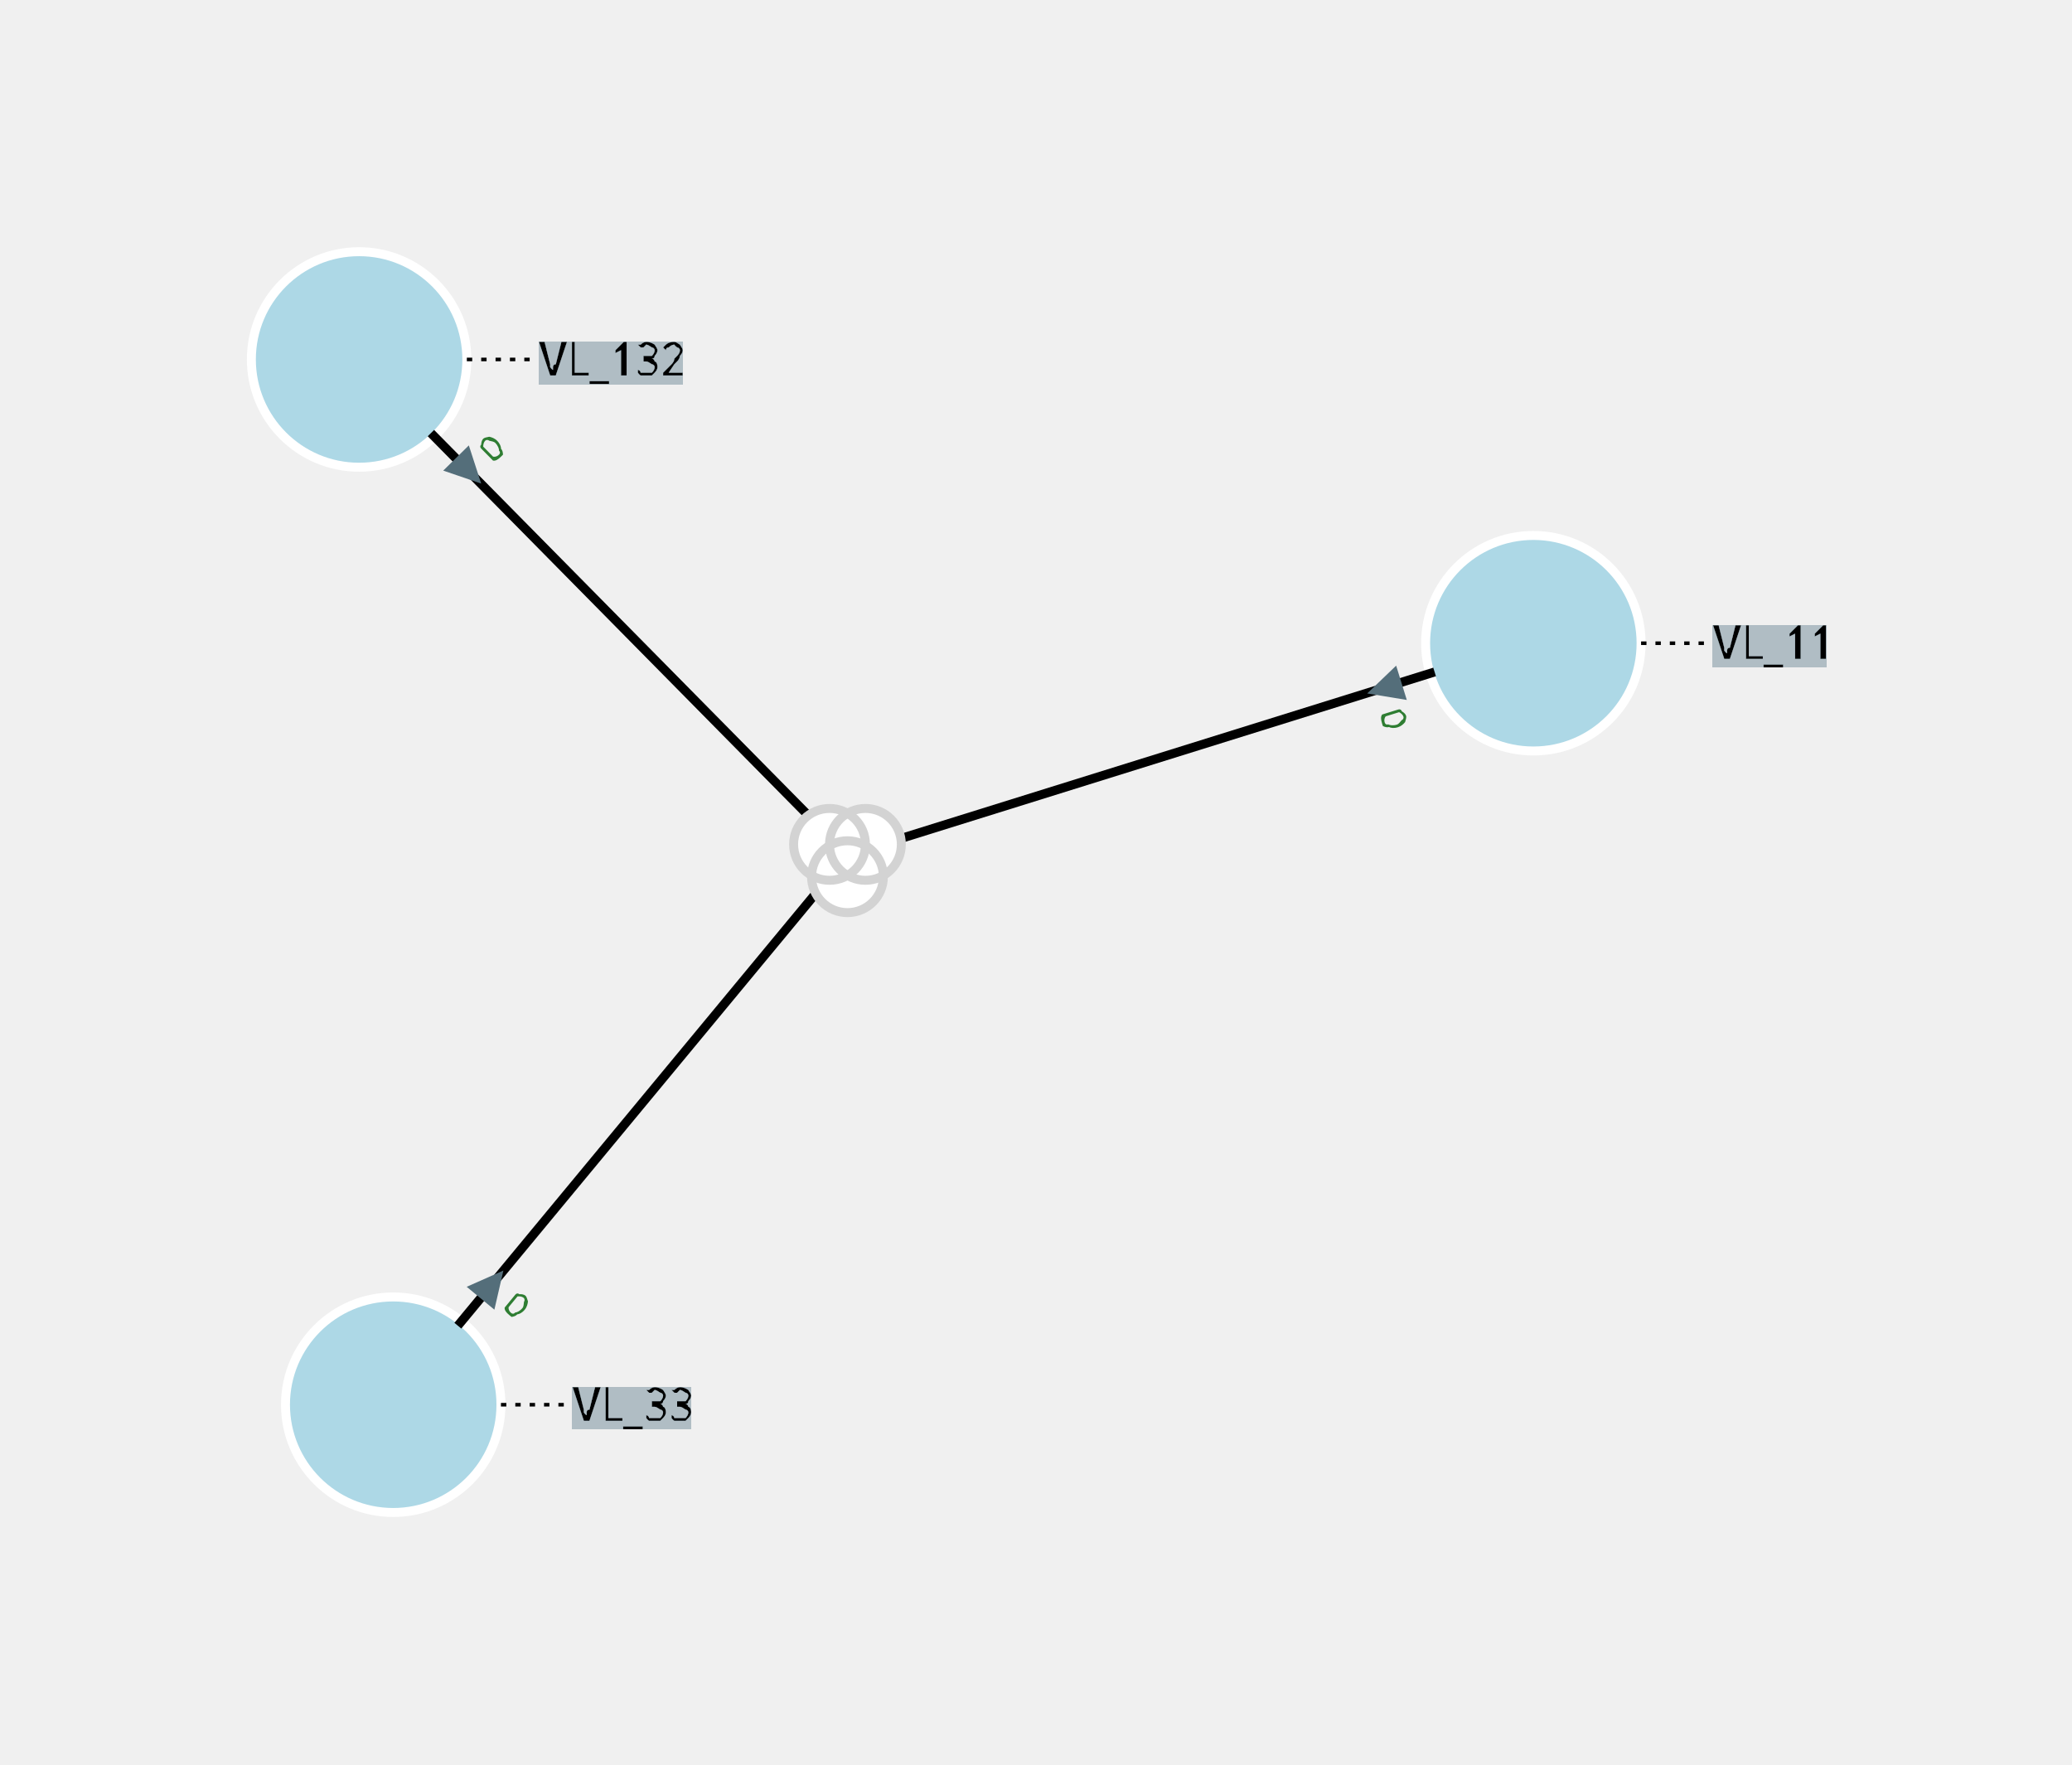
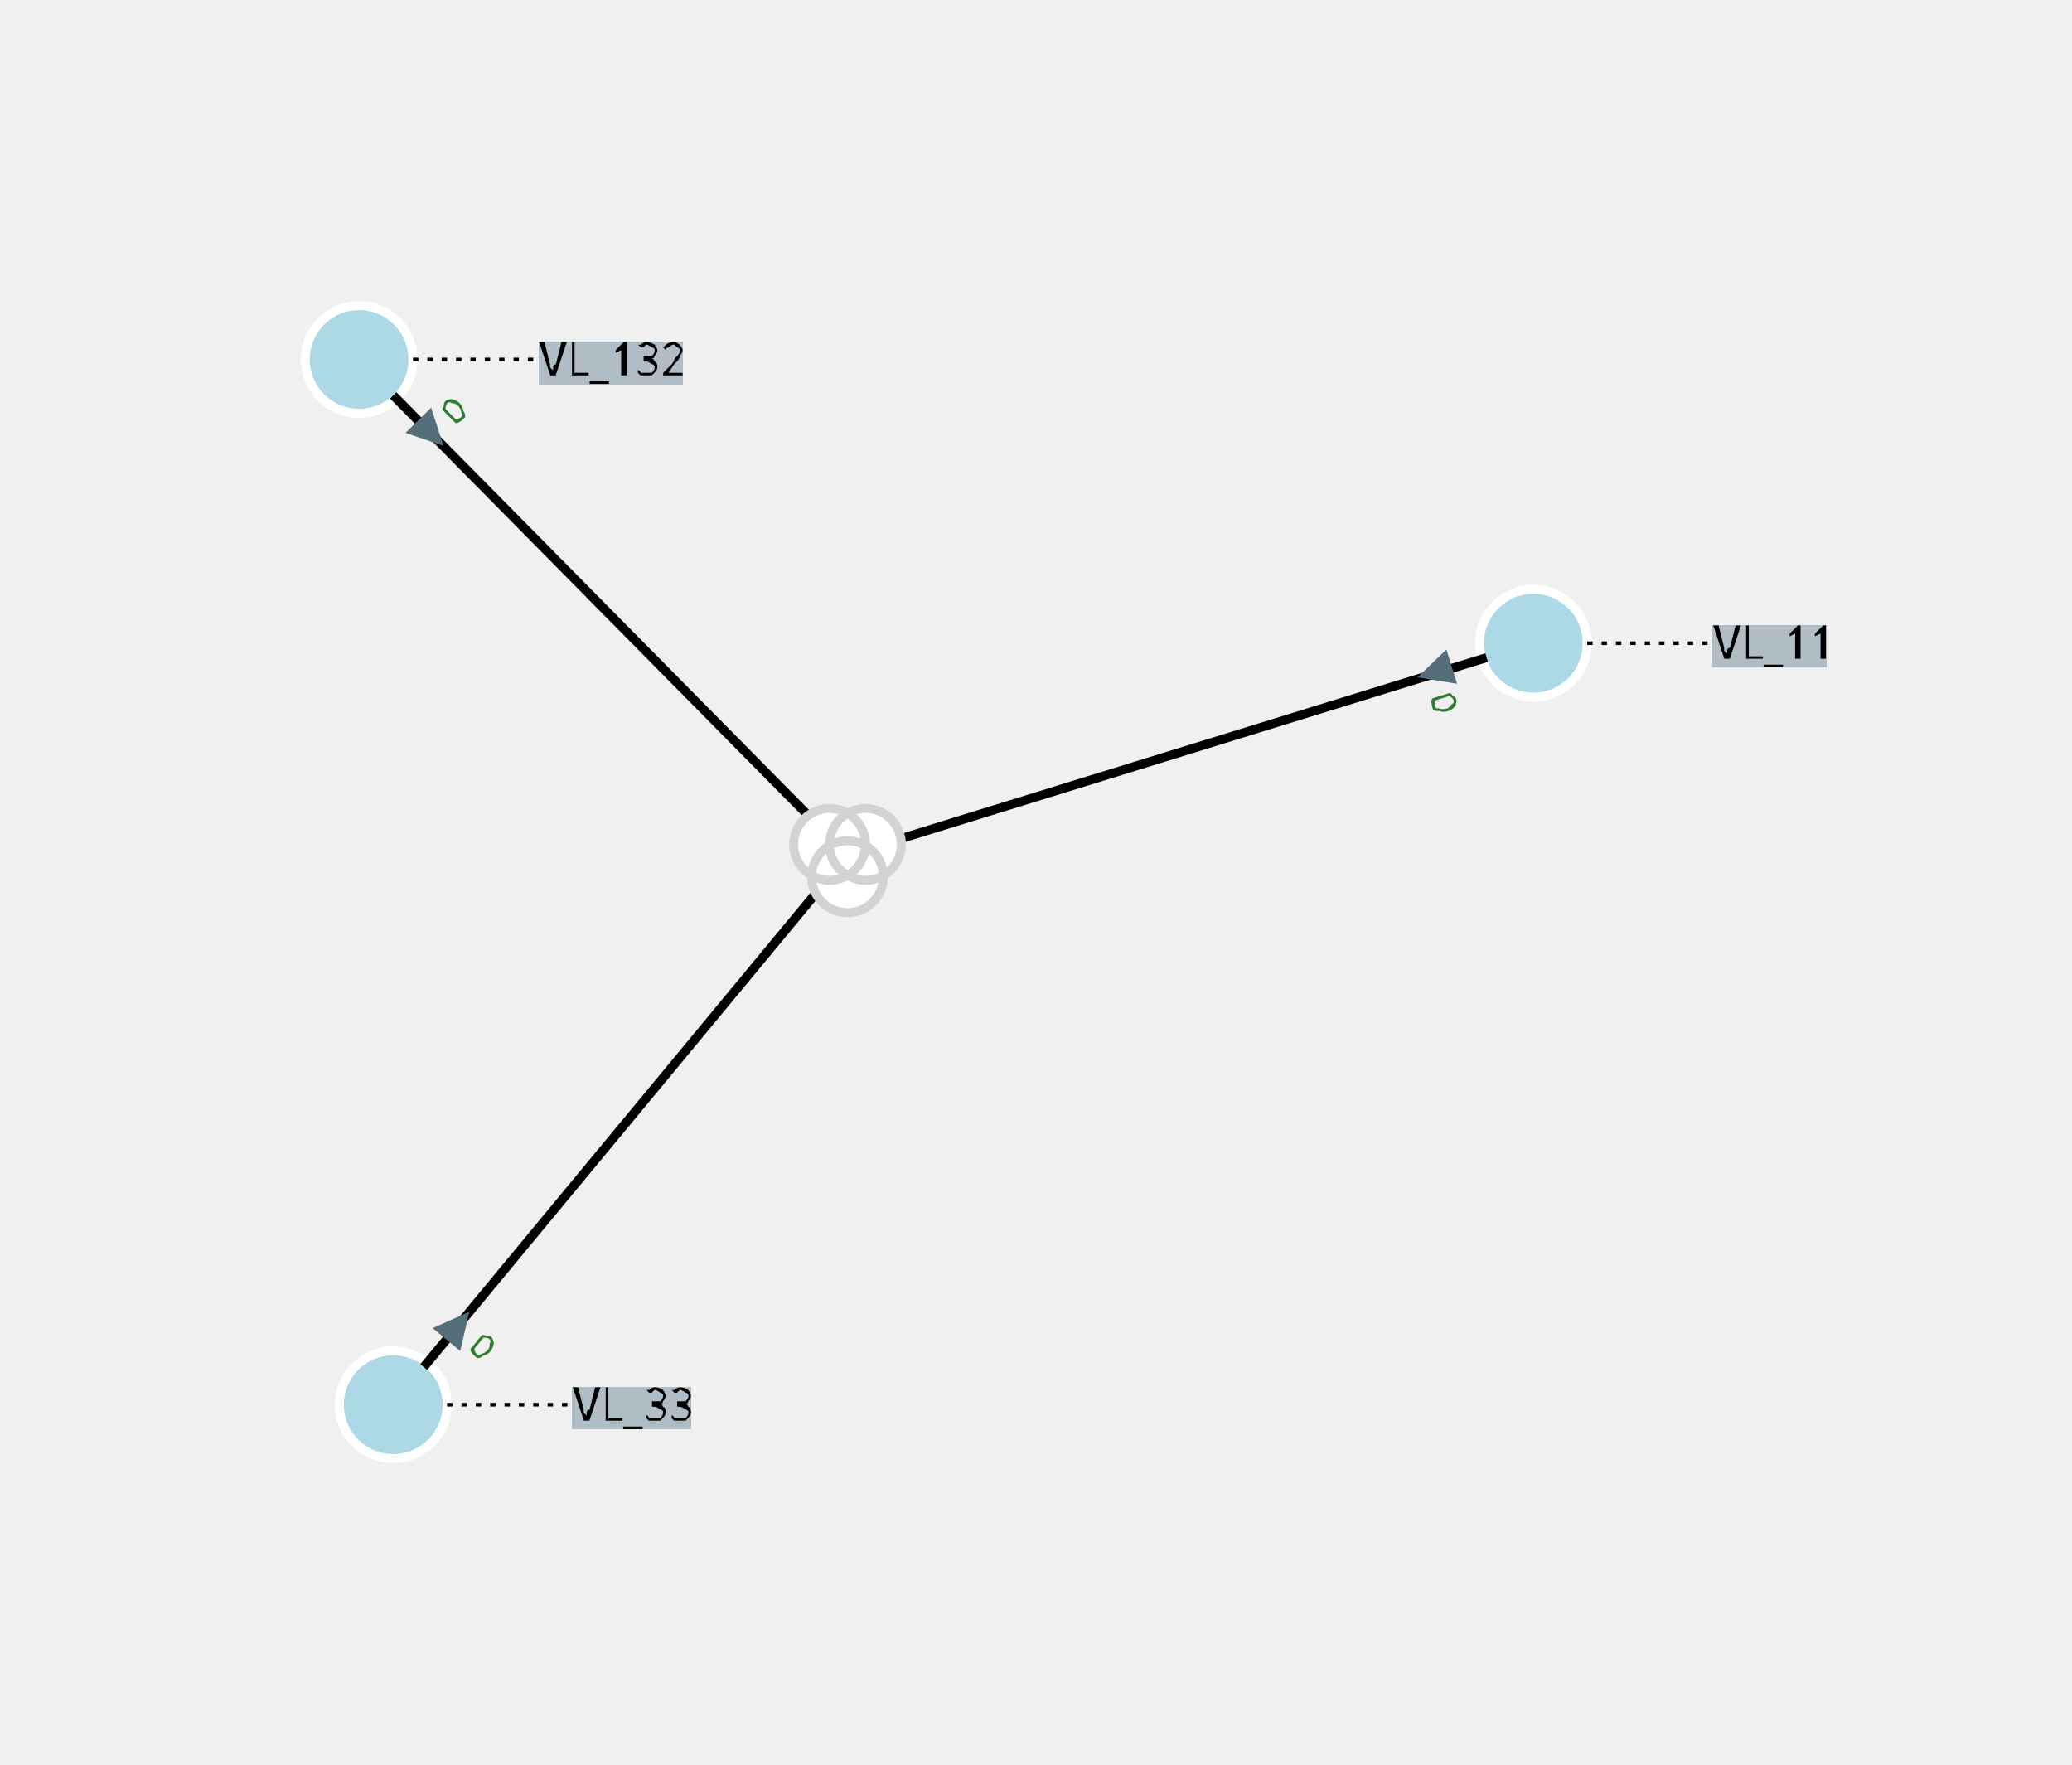
<svg xmlns="http://www.w3.org/2000/svg" width="800.00" height="680.96" viewBox="-3.99 -4.23 11.54 9.82">
  <style>
.nad-branch-edges polyline, .nad-branch-edges path {stroke: var(--nad-vl-color, black); stroke-width: 0.05; fill: none}
.nad-branch-edges circle {stroke: var(--nad-vl-color, black); stroke-width: 0.05; fill: white}
.nad-3wt-edges polyline {stroke: var(--nad-vl-color, black); stroke-width: 0.05; fill: none}
.nad-text-edges {stroke: black; stroke-width: 0.02; stroke-dasharray: .03,.05}
.nad-disconnected {stroke-dasharray: .1,.1}
.nad-vl-nodes circle {fill: var(--nad-vl-color, lightblue); stroke-width: 0.05; stroke: white}
.nad-vl-nodes circle.nad-unknown-busnode {stroke: lightgrey; stroke-width: 0.05; stroke-dasharray: .05,.05; fill: none}
.nad-vl-nodes path {fill: var(--nad-vl-color, lightblue); stroke-width: 0.05; stroke: white; stroke-linejoin:round;}
.nad-hvdc-edge polyline.nad-hvdc {stroke: grey; stroke-width: 0.2}
.nad-3wt-nodes circle {stroke: var(--nad-vl-color, lightgrey); stroke-width: 0.05; fill: none}
.nad-3wt-bg circle {stroke: none; fill: white}
.nad-state-out .nad-arrow-in {visibility: hidden}
.nad-state-in .nad-arrow-out {visibility: hidden}
.nad-active path {stroke: none; fill: #546e7a}
.nad-active {visibility: visible}
.nad-reactive {visibility: hidden}
.nad-reactive path {stroke: none; fill: #0277bd}
.nad-text-background {flood-color: #90a4aeaa}
.nad-text-nodes {font: 0.25px "Verdana"; fill: black}
.nad-edge-infos {font: 0.2px "Verdana"}
.nad-edge-infos .nad-state-in {fill: #b71c1c}
.nad-edge-infos .nad-state-out {fill: #2e7d32}
.nad-vl0to30 {--nad-vl-color: #AFB42B}
.nad-vl30to50 {--nad-vl-color: #EF9A9A}
.nad-vl50to70 {--nad-vl-color: #9C27B0}
.nad-vl70to120 {--nad-vl-color: #E65100}
.nad-vl120to180 {--nad-vl-color: #00ACC1}
.nad-vl180to300 {--nad-vl-color: #2E7D32}
.nad-vl300to500 {--nad-vl-color: #D32F2F}
</style>
  <defs>
    <filter id="textBgFilter" x="0" y="0" width="1" height="1">
      <feFlood class="nad-text-background" />
      <feComposite in="SourceGraphic" operator="over" />
    </filter>
  </defs>
  <g class="nad-vl-nodes">
    <g transform="translate(-1.99,-2.23)" id="0" class="nad-vl120to180" title="VL_132">
-       <circle r="0.60" id="1" />
+       <circle r="0.30" id="1" />
    </g>
    <g transform="translate(-1.80,3.59)" id="2" class="nad-vl30to50" title="VL_33">
-       <circle r="0.60" id="3" />
+       <circle r="0.30" id="3" />
    </g>
    <g transform="translate(4.55,-0.65)" id="4" class="nad-vl0to30" title="VL_11">
-       <circle r="0.60" id="5" />
+       <circle r="0.30" id="5" />
    </g>
  </g>
  <g class="nad-branch-edges" />
  <g class="nad-3wt-edges">
    <g id="7" class="nad-vl120to180" title="3WT">
-       <polyline points="-1.59,-1.82 0.73,0.53" />
-       <g class="nad-edge-infos" transform="translate(-1.38,-1.61)">
+       <polyline points="-1.80,-2.03 0.73,0.53" />
+       <g class="nad-edge-infos" transform="translate(-1.59,-1.82)">
        <g class="nad-active nad-state-out">
          <g transform="rotate(135.46)">
            <path class="nad-arrow-in" d="M-0.1 -0.1 H0.1 L0 0.1z" />
            <path class="nad-arrow-out" d="M-0.1 0.1 H0.1 L0 -0.1z" />
          </g>
          <text transform="rotate(-44.54)" x="0.12" style="dominant-baseline:middle">0</text>
        </g>
        <g class="nad-reactive nad-state-out">
          <g transform="rotate(135.46)">
            <path class="nad-arrow-in" d="M-0.1 -0.1 H0.1 L0 0.1z" />
            <path class="nad-arrow-out" d="M-0.1 0.1 H0.1 L0 -0.1z" />
          </g>
          <text transform="rotate(-44.54)" x="0.12" style="dominant-baseline:middle">0</text>
        </g>
      </g>
    </g>
    <g id="8" class="nad-vl30to50" title="3WT">
-       <polyline points="-1.44,3.15 0.73,0.53" />
-       <g class="nad-edge-infos" transform="translate(-1.25,2.92)">
+       <polyline points="-1.63,3.38 0.73,0.53" />
+       <g class="nad-edge-infos" transform="translate(-1.44,3.15)">
        <g class="nad-active nad-state-out">
          <g transform="rotate(39.54)">
            <path class="nad-arrow-in" d="M-0.1 -0.1 H0.1 L0 0.1z" />
            <path class="nad-arrow-out" d="M-0.1 0.1 H0.1 L0 -0.1z" />
          </g>
          <text transform="rotate(39.54)" x="0.12" style="dominant-baseline:middle">0</text>
        </g>
        <g class="nad-reactive nad-state-out">
          <g transform="rotate(39.54)">
            <path class="nad-arrow-in" d="M-0.1 -0.1 H0.1 L0 0.1z" />
            <path class="nad-arrow-out" d="M-0.1 0.1 H0.1 L0 -0.1z" />
          </g>
          <text transform="rotate(39.54)" x="0.12" style="dominant-baseline:middle">0</text>
        </g>
      </g>
    </g>
    <g id="9" class="nad-vl0to30" title="3WT">
-       <polyline points="4.00,-0.49 0.73,0.53" />
-       <g class="nad-edge-infos" transform="translate(3.72,-0.40)">
+       <polyline points="4.29,-0.57 0.73,0.53" />
+       <g class="nad-edge-infos" transform="translate(4.00,-0.49)">
        <g class="nad-active nad-state-out">
          <g transform="rotate(-107.23)">
            <path class="nad-arrow-in" d="M-0.1 -0.1 H0.1 L0 0.1z" />
            <path class="nad-arrow-out" d="M-0.1 0.1 H0.1 L0 -0.1z" />
          </g>
          <text transform="rotate(72.77)" x="0.12" style="dominant-baseline:middle">0</text>
        </g>
        <g class="nad-reactive nad-state-out">
          <g transform="rotate(-107.23)">
            <path class="nad-arrow-in" d="M-0.1 -0.1 H0.1 L0 0.1z" />
            <path class="nad-arrow-out" d="M-0.1 0.1 H0.1 L0 -0.1z" />
          </g>
          <text transform="rotate(72.77)" x="0.12" style="dominant-baseline:middle">0</text>
        </g>
      </g>
    </g>
  </g>
  <g class="nad-3wt-nodes">
    <g transform="translate(0.73,0.53)">
      <g class="nad-3wt-bg">
        <circle cx="0.00" cy="0.12" r="0.20" />
        <circle cx="-0.10" cy="-0.06" r="0.20" />
        <circle cx="0.10" cy="-0.06" r="0.20" />
      </g>
      <circle class="nad-vl120to180" cx="0.00" cy="0.12" r="0.20" />
      <circle class="nad-vl30to50" cx="-0.10" cy="-0.06" r="0.20" />
      <circle class="nad-vl0to30" cx="0.10" cy="-0.06" r="0.20" />
    </g>
  </g>
  <g class="nad-text-edges">
-     <polyline id="0_text_edge" points="-1.39,-2.23 -0.99,-2.23" />
-     <polyline id="2_text_edge" points="-1.20,3.59 -0.80,3.59" />
-     <polyline id="4_text_edge" points="5.15,-0.65 5.55,-0.65" />
+     <polyline id="0_text_edge" points="-1.69,-2.23 -0.99,-2.23" />
+     <polyline id="2_text_edge" points="-1.50,3.59 -0.80,3.59" />
+     <polyline id="4_text_edge" points="4.85,-0.65 5.55,-0.65" />
  </g>
  <g class="nad-text-nodes">
    <text filter="url(#textBgFilter)" x="-0.99" y="-2.23" style="dominant-baseline:middle">VL_132</text>
    <text filter="url(#textBgFilter)" x="-0.80" y="3.59" style="dominant-baseline:middle">VL_33</text>
    <text filter="url(#textBgFilter)" x="5.55" y="-0.65" style="dominant-baseline:middle">VL_11</text>
  </g>
</svg>
